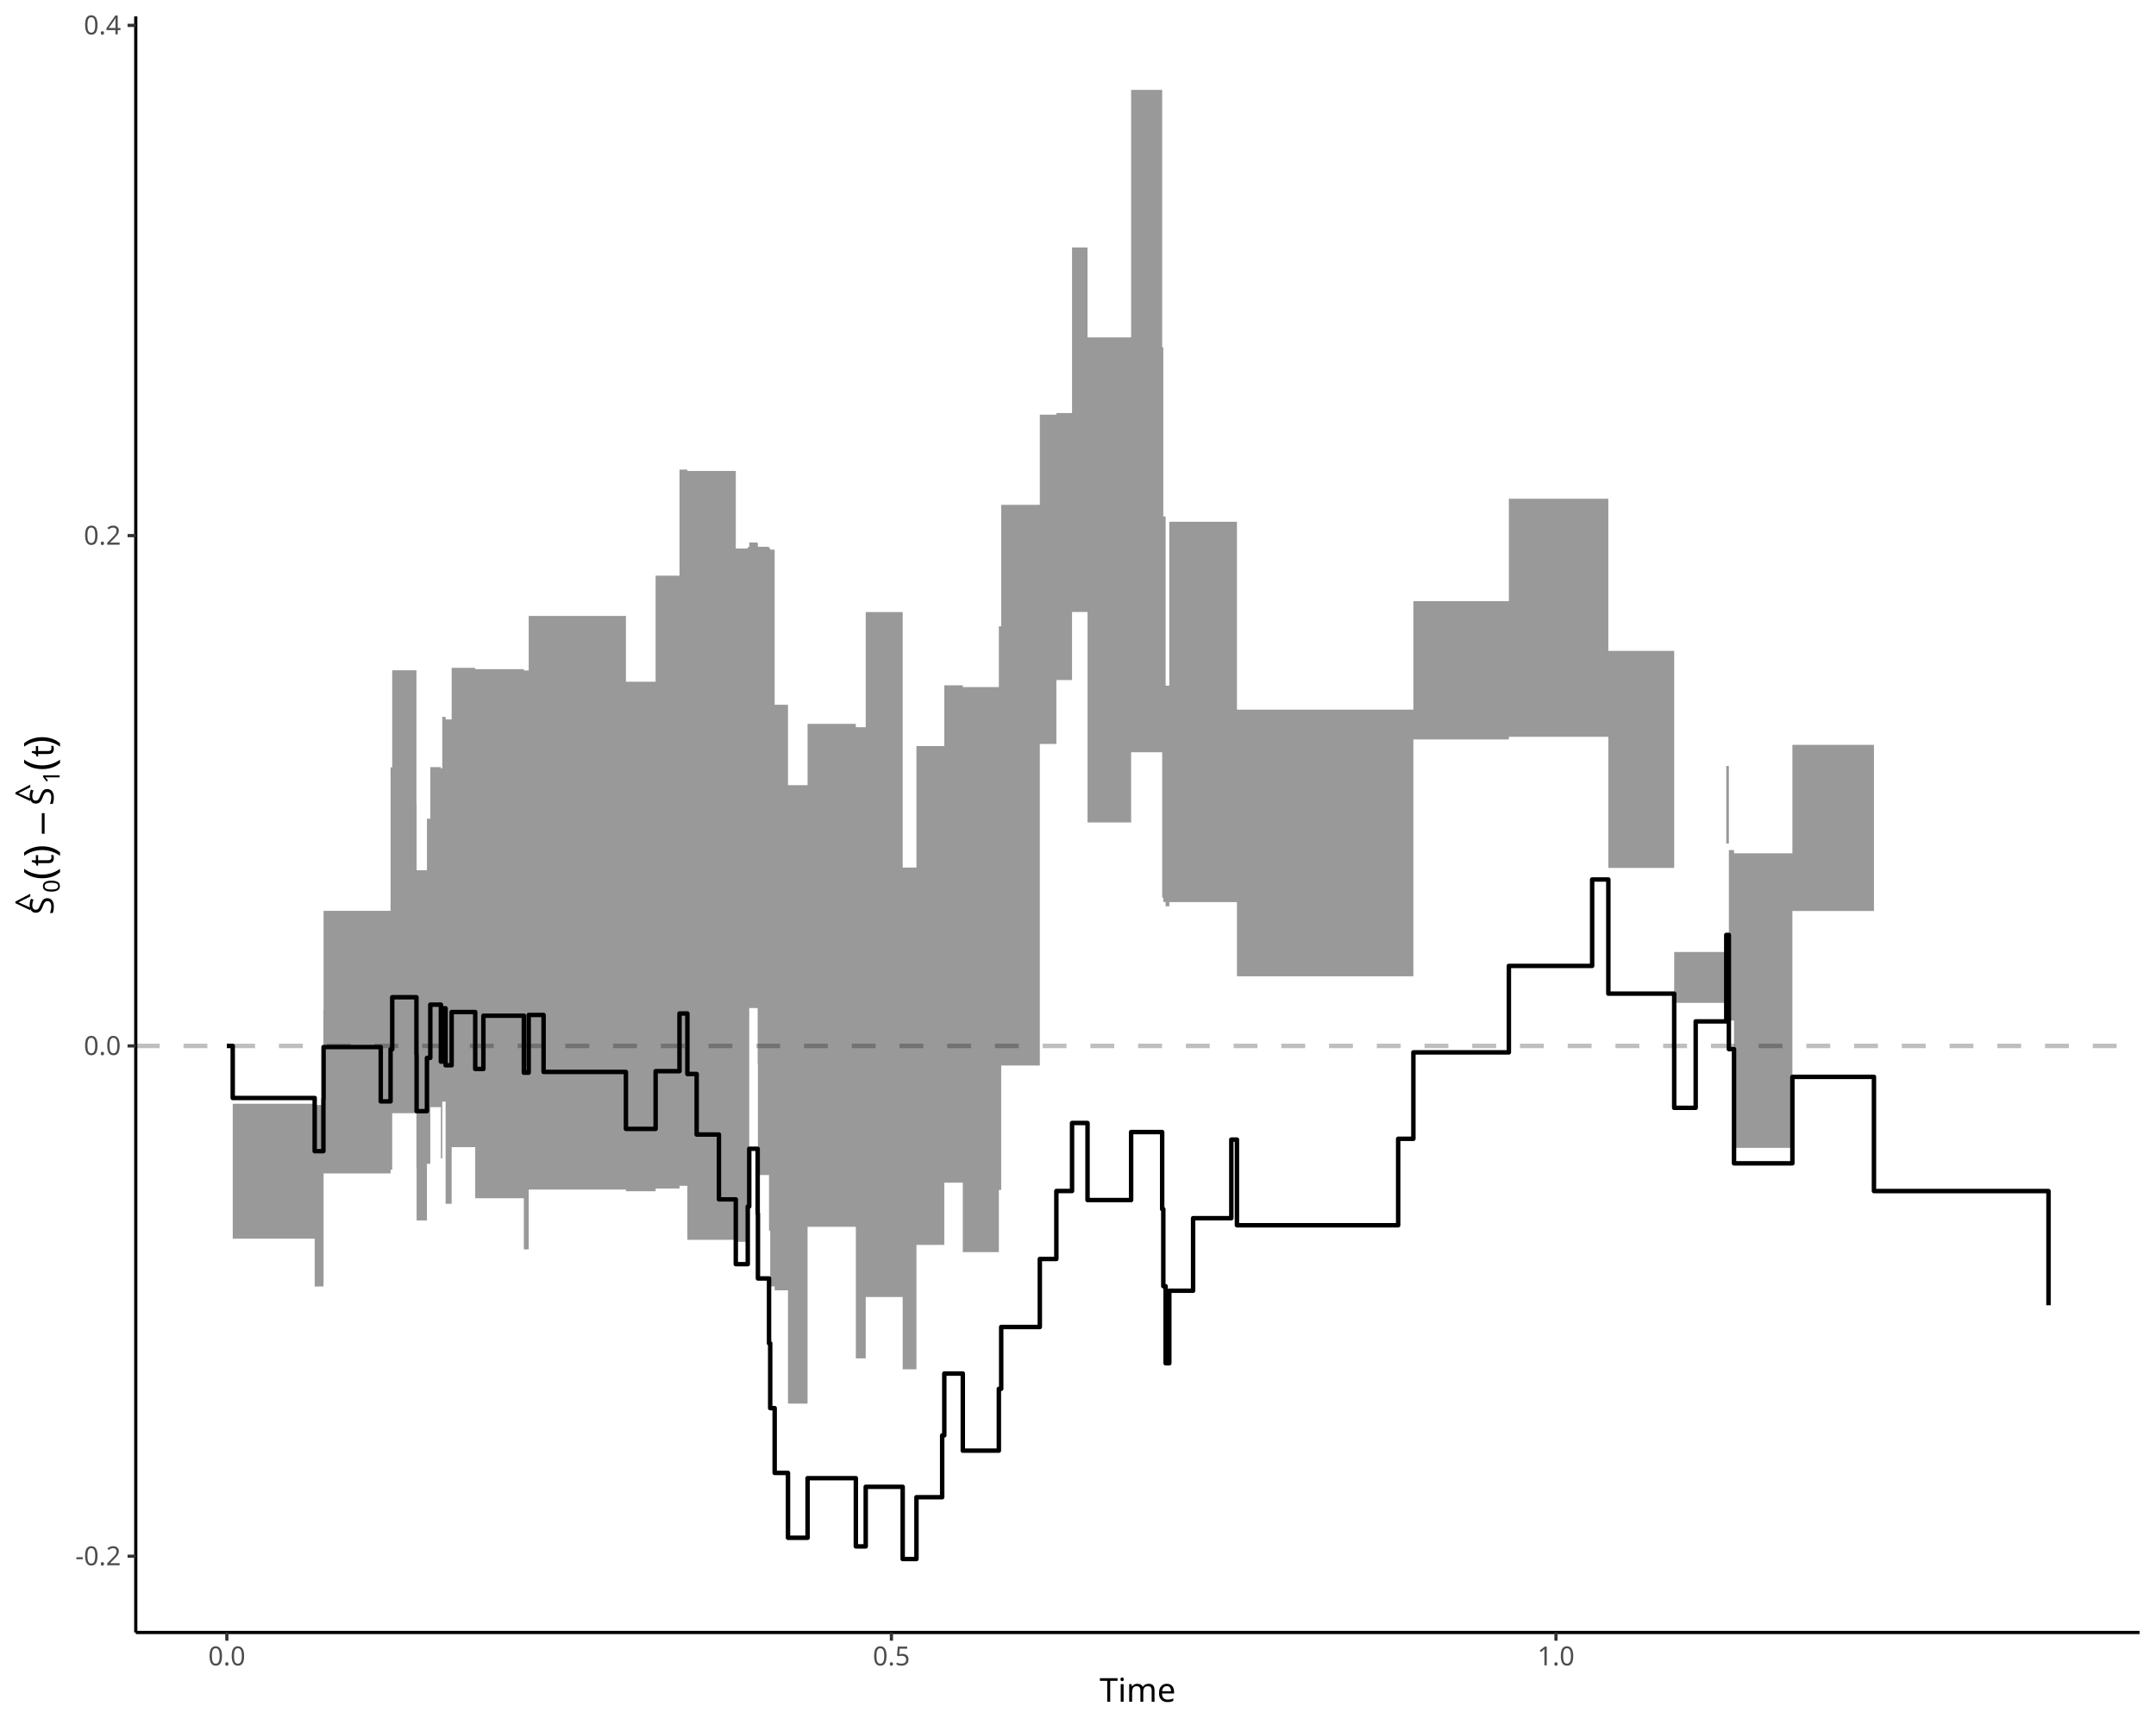
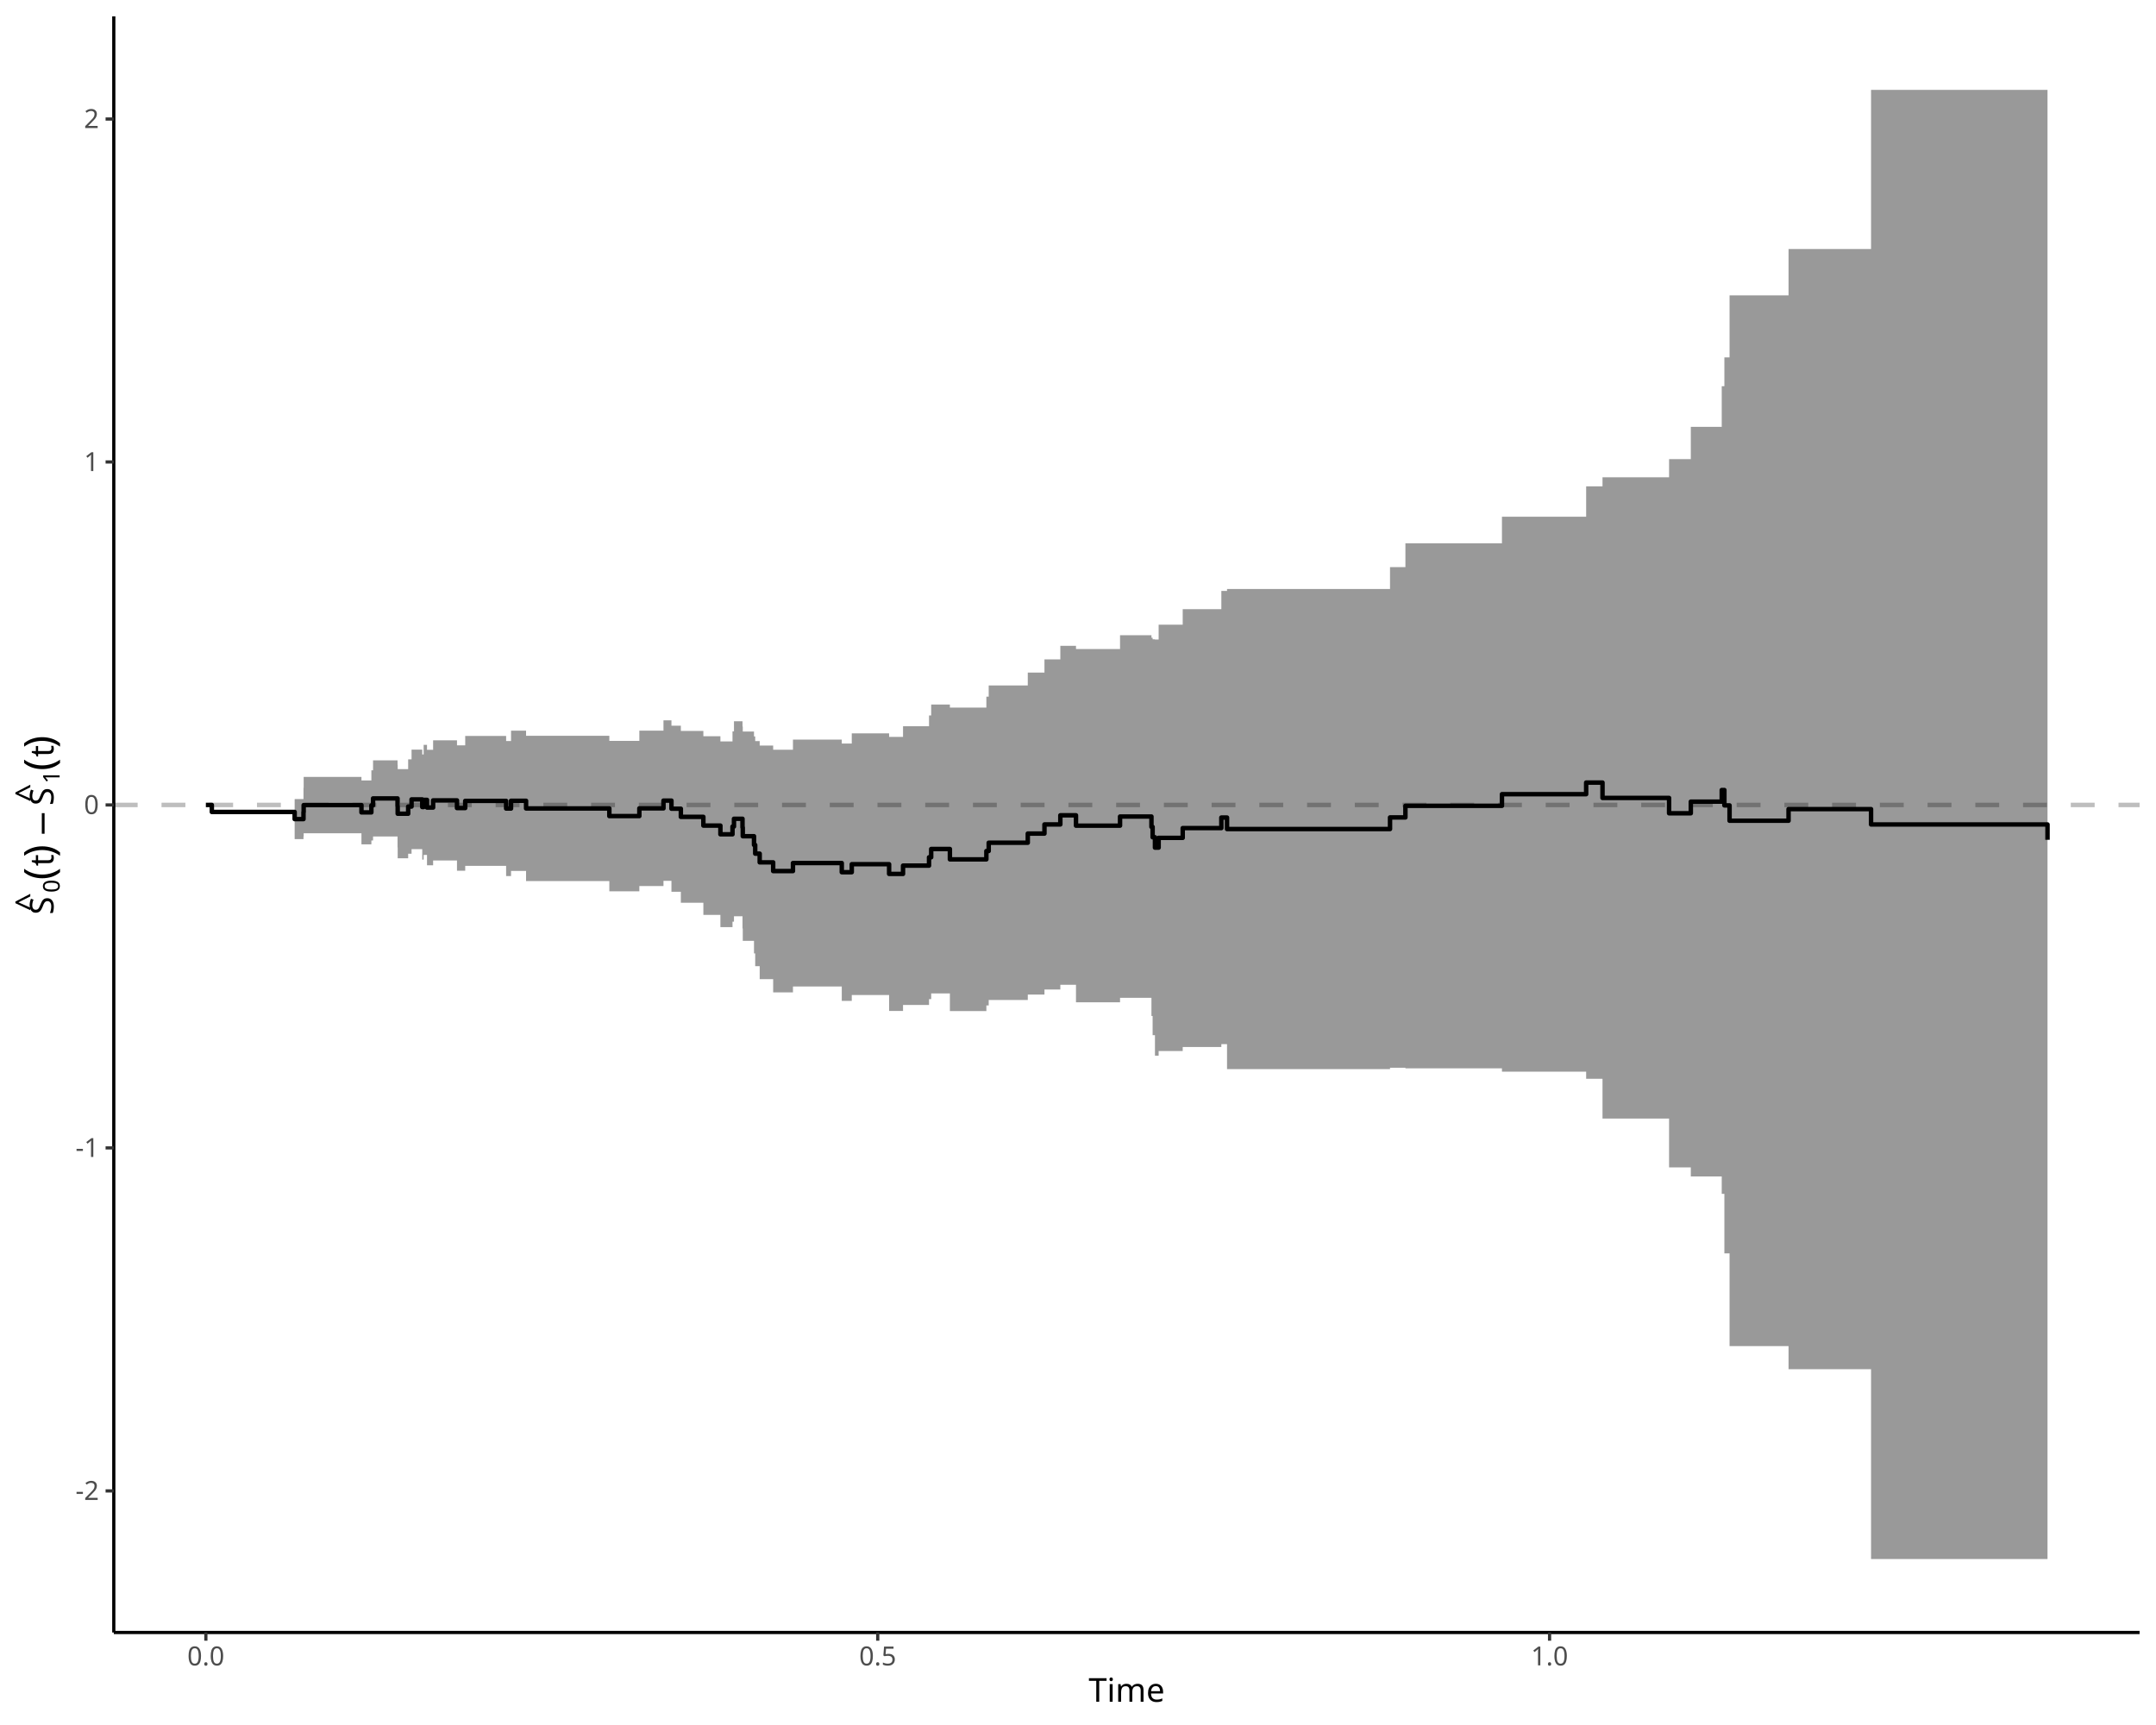
<svg xmlns="http://www.w3.org/2000/svg" class="svglite" data-engine-version="2.0" width="720.00pt" height="576.00pt" viewBox="0 0 720.00 576.00">
  <defs>
    <style type="text/css">
    .svglite line, .svglite polyline, .svglite polygon, .svglite path, .svglite rect, .svglite circle {
      fill: none;
      stroke: #000000;
      stroke-linecap: round;
      stroke-linejoin: round;
      stroke-miterlimit: 10.00;
    }
  </style>
  </defs>
  <rect width="100%" height="100%" style="stroke: none; fill: #FFFFFF;" />
  <defs>
    <clipPath id="cpMC4wMHw3MjAuMDB8MC4wMHw1NzYuMDA=">
      <rect x="0.00" y="0.00" width="720.00" height="576.00" />
    </clipPath>
  </defs>
  <g clip-path="url(#cpMC4wMHw3MjAuMDB8MC4wMHw1NzYuMDA=)">
    <rect x="0.00" y="0.00" width="720.00" height="576.00" style="stroke-width: 1.07; stroke: #FFFFFF; fill: #FFFFFF;" />
  </g>
  <defs>
-     <clipPath id="cpNDUuMzR8NzE0LjUyfDUuNDh8NTQ1LjEx">
-       <rect x="45.34" y="5.48" width="669.18" height="539.63" />
+     <clipPath id="cpMzguMDB8NzE0LjUyfDUuNDh8NTQ1LjEx">
+       <rect x="38.00" y="5.48" width="676.52" height="539.63" />
    </clipPath>
  </defs>
-   <g clip-path="url(#cpNDUuMzR8NzE0LjUyfDUuNDh8NTQ1LjEx)">
-     <rect x="45.34" y="5.48" width="669.18" height="539.63" style="stroke-width: 1.07; stroke: none; fill: #FFFFFF;" />
-     <line x1="45.34" y1="349.25" x2="714.52" y2="349.25" style="stroke-width: 1.49; stroke: #BEBEBE; stroke-dasharray: 7.97,7.97; stroke-linecap: butt;" />
-     <polygon points="75.76,349.25 77.72,349.25 77.72,368.56 105.09,368.56 105.09,368.97 108.00,368.97 108.00,337.02 108.06,337.02 108.06,304.14 127.15,304.14 127.15,304.14 130.43,304.14 130.43,256.22 130.98,256.22 130.98,223.81 139.07,223.81 139.07,268.19 139.13,268.19 139.13,290.60 142.58,290.60 142.58,273.37 143.70,273.37 143.70,256.15 147.23,256.15 147.23,256.58 147.70,256.58 147.70,239.36 148.81,239.36 148.81,240.23 150.83,240.23 150.83,223.00 158.70,223.00 158.70,223.44 161.43,223.44 161.43,223.44 174.94,223.44 174.94,223.88 176.56,223.88 176.56,205.67 181.53,205.67 181.53,205.67 209.03,205.67 209.03,227.64 218.95,227.64 218.95,192.22 226.92,192.22 226.92,156.80 229.55,156.80 229.55,157.26 232.65,157.26 232.65,157.26 240.09,157.26 240.09,157.26 245.72,157.26 245.72,183.15 249.72,183.15 249.72,182.65 250.21,182.65 250.21,181.15 253.02,181.15 253.02,181.63 253.11,181.63 253.11,182.58 256.82,182.58 256.82,183.06 257.21,183.06 257.21,183.54 258.70,183.54 258.70,235.33 263.15,235.33 263.15,262.18 269.69,262.18 269.69,241.70 285.81,241.70 285.81,242.83 289.11,242.83 289.11,204.38 301.45,204.38 301.45,289.69 306.05,289.69 306.05,249.12 314.64,249.12 314.64,249.12 315.35,249.12 315.35,228.83 321.53,228.83 321.53,229.43 333.57,229.43 333.57,209.14 334.35,209.14 334.35,168.57 347.25,168.57 347.25,138.46 352.77,138.46 352.77,137.92 358.01,137.92 358.01,82.63 363.18,82.63 363.18,112.66 377.74,112.66 377.74,30.01 388.11,30.01 388.11,115.95 388.49,115.95 388.49,172.45 389.26,172.45 389.26,228.95 390.49,228.95 390.49,174.22 398.44,174.22 398.44,174.22 411.20,174.22 411.20,174.22 413.08,174.22 413.08,236.96 466.92,236.96 466.92,236.96 472.00,236.96 472.00,200.74 503.89,200.74 503.89,166.53 531.70,166.53 531.70,166.53 537.11,166.53 537.11,217.34 559.10,217.34 559.10,317.88 566.28,317.88 566.28,317.88 576.49,317.88 576.49,255.77 577.36,255.77 577.36,283.84 579.08,283.84 579.08,284.93 598.57,284.93 598.57,248.71 625.81,248.71 625.81,304.19 598.57,304.19 598.57,383.29 579.08,383.29 579.08,340.78 577.36,340.78 577.36,281.66 576.49,281.66 576.49,334.87 566.28,334.87 566.28,334.87 559.10,334.87 559.10,289.81 537.11,289.81 537.11,246.03 531.70,246.03 531.70,246.03 503.89,246.03 503.89,246.91 472.00,246.91 472.00,326.00 466.92,326.00 466.92,326.00 413.08,326.00 413.08,301.23 411.20,301.23 411.20,301.23 398.44,301.23 398.44,301.23 390.49,301.23 390.49,302.63 389.26,302.63 389.26,301.18 388.49,301.18 388.49,299.73 388.11,299.73 388.11,251.19 377.74,251.19 377.74,274.63 363.18,274.63 363.18,204.35 358.01,204.35 358.01,227.08 352.77,227.08 352.77,248.42 347.25,248.42 347.25,355.78 334.35,355.78 334.35,397.33 333.57,397.33 333.57,418.10 321.53,418.10 321.53,394.91 315.35,394.91 315.35,415.69 314.64,415.69 314.64,415.69 306.05,415.69 306.05,457.23 301.45,457.23 301.45,433.09 289.11,433.09 289.11,453.58 285.81,453.58 285.81,409.65 269.69,409.65 269.69,468.69 263.15,468.69 263.15,430.85 258.70,430.85 258.70,429.52 257.21,429.52 257.21,410.94 256.82,410.94 256.82,392.35 253.11,392.35 253.11,355.18 253.02,355.18 253.02,336.60 250.21,336.60 250.21,395.14 249.72,395.14 249.72,414.66 245.72,414.66 245.72,413.99 240.09,413.99 240.09,413.99 232.65,413.99 232.65,413.99 229.55,413.99 229.55,395.95 226.92,395.95 226.92,396.86 218.95,396.86 218.95,397.77 209.03,397.77 209.03,397.21 181.53,397.21 181.53,397.21 176.56,397.21 176.56,417.18 174.94,417.18 174.94,400.11 161.43,400.11 161.43,400.11 158.70,400.11 158.70,383.05 150.83,383.05 150.83,401.97 148.81,401.97 148.81,367.84 147.70,367.84 147.70,386.76 147.23,386.76 147.23,369.69 143.70,369.69 143.70,388.61 142.58,388.61 142.58,407.53 139.13,407.53 139.13,389.90 139.07,389.90 139.07,371.71 130.98,371.71 130.98,390.59 130.43,390.59 130.43,391.82 127.15,391.82 127.15,391.82 108.06,391.82 108.06,428.75 108.00,428.75 108.00,429.57 105.09,429.57 105.09,413.60 77.72,413.60 77.72,349.25 75.76,349.25 " style="stroke-width: 0.00; stroke: none; fill: #000000; fill-opacity: 0.40;" />
-     <polyline points="75.76,349.25 77.72,349.25 77.72,368.56 105.09,368.56 105.09,368.97 108.00,368.97 108.00,337.02 108.06,337.02 108.06,304.14 127.15,304.14 127.15,304.14 130.43,304.14 130.43,256.22 130.98,256.22 130.98,223.81 139.07,223.81 139.07,268.19 139.13,268.19 139.13,290.60 142.58,290.60 142.58,273.37 143.70,273.37 143.70,256.15 147.23,256.15 147.23,256.58 147.70,256.58 147.70,239.36 148.81,239.36 148.81,240.23 150.83,240.23 150.83,223.00 158.70,223.00 158.70,223.44 161.43,223.44 161.43,223.44 174.94,223.44 174.94,223.88 176.56,223.88 176.56,205.67 181.53,205.67 181.53,205.67 209.03,205.67 209.03,227.64 218.95,227.64 218.95,192.22 226.92,192.22 226.92,156.80 229.55,156.80 229.55,157.26 232.65,157.26 232.65,157.26 240.09,157.26 240.09,157.26 245.72,157.26 245.72,183.15 249.72,183.15 249.72,182.65 250.21,182.65 250.21,181.15 253.02,181.15 253.02,181.63 253.11,181.63 253.11,182.58 256.82,182.58 256.82,183.06 257.21,183.06 257.21,183.54 258.70,183.54 258.70,235.33 263.15,235.33 263.15,262.18 269.69,262.18 269.69,241.70 285.81,241.70 285.81,242.83 289.11,242.83 289.11,204.38 301.45,204.38 301.45,289.69 306.05,289.69 306.05,249.12 314.64,249.12 314.64,249.12 315.35,249.12 315.35,228.83 321.53,228.83 321.53,229.43 333.57,229.43 333.57,209.14 334.35,209.14 334.35,168.57 347.25,168.57 347.25,138.46 352.77,138.46 352.77,137.92 358.01,137.92 358.01,82.63 363.18,82.63 363.18,112.66 377.74,112.66 377.74,30.01 388.11,30.01 388.11,115.95 388.49,115.95 388.49,172.45 389.26,172.45 389.26,228.95 390.49,228.95 390.49,174.22 398.44,174.22 398.44,174.22 411.20,174.22 411.20,174.22 413.08,174.22 413.08,236.96 466.92,236.96 466.92,236.96 472.00,236.96 472.00,200.74 503.89,200.74 503.89,166.53 531.70,166.53 531.70,166.53 537.11,166.53 537.11,217.34 559.10,217.34 559.10,317.88 566.28,317.88 566.28,317.88 576.49,317.88 576.49,255.77 577.36,255.77 577.36,283.84 579.08,283.84 579.08,284.93 598.57,284.93 598.57,248.71 625.81,248.71 " style="stroke-width: 1.07; stroke: none;" />
-     <polyline points="625.81,304.19 598.57,304.19 598.57,383.29 579.08,383.29 579.08,340.78 577.36,340.78 577.36,281.66 576.49,281.66 576.49,334.87 566.28,334.87 566.28,334.87 559.10,334.87 559.10,289.81 537.11,289.81 537.11,246.03 531.70,246.03 531.70,246.03 503.89,246.03 503.89,246.91 472.00,246.91 472.00,326.00 466.92,326.00 466.92,326.00 413.08,326.00 413.08,301.23 411.20,301.23 411.20,301.23 398.44,301.23 398.44,301.23 390.49,301.23 390.49,302.63 389.26,302.63 389.26,301.18 388.49,301.18 388.49,299.73 388.11,299.73 388.11,251.19 377.74,251.19 377.74,274.63 363.18,274.63 363.18,204.35 358.01,204.35 358.01,227.08 352.77,227.08 352.77,248.42 347.25,248.42 347.25,355.78 334.35,355.78 334.35,397.33 333.57,397.33 333.57,418.10 321.53,418.10 321.53,394.91 315.35,394.91 315.35,415.69 314.64,415.69 314.64,415.69 306.05,415.69 306.05,457.23 301.45,457.23 301.45,433.09 289.11,433.09 289.11,453.58 285.81,453.58 285.81,409.65 269.69,409.65 269.69,468.69 263.15,468.69 263.15,430.85 258.70,430.85 258.70,429.52 257.21,429.52 257.21,410.94 256.82,410.94 256.82,392.35 253.11,392.35 253.11,355.18 253.02,355.18 253.02,336.60 250.21,336.60 250.21,395.14 249.72,395.14 249.72,414.66 245.72,414.66 245.72,413.99 240.09,413.99 240.09,413.99 232.65,413.99 232.65,413.99 229.55,413.99 229.55,395.95 226.92,395.95 226.92,396.86 218.95,396.86 218.95,397.77 209.03,397.77 209.03,397.21 181.53,397.21 181.53,397.21 176.56,397.21 176.56,417.18 174.94,417.18 174.94,400.11 161.43,400.11 161.43,400.11 158.70,400.11 158.70,383.05 150.83,383.05 150.83,401.97 148.81,401.97 148.81,367.84 147.70,367.84 147.70,386.76 147.23,386.76 147.23,369.69 143.70,369.69 143.70,388.61 142.58,388.61 142.58,407.53 139.13,407.53 139.13,389.90 139.07,389.90 139.07,371.71 130.98,371.71 130.98,390.59 130.43,390.59 130.43,391.82 127.15,391.82 127.15,391.82 108.06,391.82 108.06,428.75 108.00,428.75 108.00,429.57 105.09,429.57 105.09,413.60 77.72,413.60 77.72,349.25 75.76,349.25 " style="stroke-width: 1.07; stroke: none;" />
-     <polyline points="75.76,349.25 77.72,349.25 77.72,366.63 105.09,366.63 105.09,384.39 108.00,384.39 108.00,367.00 108.06,367.00 108.06,349.62 127.15,349.62 127.15,367.77 130.43,367.77 130.43,350.38 130.98,350.38 130.98,332.99 139.07,332.99 139.07,352.01 139.13,352.01 139.13,371.03 142.58,371.03 142.58,353.24 143.70,353.24 143.70,335.46 147.23,335.46 147.23,354.48 147.70,354.48 147.70,336.69 148.81,336.69 148.81,355.71 150.83,355.71 150.83,337.93 158.70,337.93 158.70,356.94 161.43,356.94 161.43,339.16 174.94,339.16 174.94,358.18 176.56,358.18 176.56,338.91 181.53,338.91 181.53,357.93 209.03,357.93 209.03,376.95 218.95,376.95 218.95,357.68 226.92,357.68 226.92,338.42 229.55,338.42 229.55,358.62 232.65,358.62 232.65,378.83 240.09,378.83 240.09,400.48 245.72,400.48 245.72,422.12 249.72,422.12 249.72,402.86 250.21,402.86 250.21,383.59 253.02,383.59 253.02,405.24 253.11,405.24 253.11,426.89 256.82,426.89 256.82,448.54 257.21,448.54 257.21,470.19 258.70,470.19 258.70,491.83 263.15,491.83 263.15,513.48 269.69,513.48 269.69,493.58 285.81,493.58 285.81,516.36 289.11,516.36 289.11,496.46 301.45,496.46 301.45,520.58 306.05,520.58 306.05,499.94 314.64,499.94 314.64,479.30 315.35,479.30 315.35,458.65 321.53,458.65 321.53,484.39 333.57,484.39 333.57,463.75 334.35,463.75 334.35,443.10 347.25,443.10 347.25,420.39 352.77,420.39 352.77,397.69 358.01,397.69 358.01,374.98 363.18,374.98 363.18,400.71 377.74,400.71 377.74,378.01 388.11,378.01 388.11,403.74 388.49,403.74 388.49,429.48 389.26,429.48 389.26,455.21 390.49,455.21 390.49,430.99 398.44,430.99 398.44,406.77 411.20,406.77 411.20,380.53 413.08,380.53 413.08,409.13 466.92,409.13 466.92,380.26 472.00,380.26 472.00,351.40 503.89,351.40 503.89,322.53 531.70,322.53 531.70,293.67 537.11,293.67 537.11,331.79 559.10,331.79 559.10,369.92 566.28,369.92 566.28,341.06 576.49,341.06 576.49,312.19 577.36,312.19 577.36,350.32 579.08,350.32 579.08,388.45 598.57,388.45 598.57,359.58 625.81,359.58 625.81,397.71 684.10,397.71 684.10,435.84 " style="stroke-width: 1.49; stroke-linecap: butt;" />
+   <g clip-path="url(#cpMzguMDB8NzE0LjUyfDUuNDh8NTQ1LjEx)">
+     <rect x="38.00" y="5.48" width="676.52" height="539.63" style="stroke-width: 1.07; stroke: none; fill: #FFFFFF;" />
+     <line x1="38.00" y1="268.78" x2="714.52" y2="268.78" style="stroke-width: 1.49; stroke: #BEBEBE; stroke-dasharray: 7.97,7.97; stroke-linecap: butt;" />
+     <polygon points="98.40,266.82 101.35,266.82 101.35,263.04 101.41,263.04 101.41,259.42 120.71,259.42 120.71,260.60 124.02,260.60 124.02,257.22 124.58,257.22 124.58,253.89 132.76,253.89 132.76,255.34 132.81,255.34 132.81,256.82 136.31,256.82 136.31,253.56 137.44,253.56 137.44,250.31 141.01,250.31 141.01,251.92 141.48,251.92 141.48,248.72 142.60,248.72 142.60,250.37 144.64,250.37 144.64,247.20 152.61,247.20 152.61,248.88 155.36,248.88 155.36,245.74 169.02,245.74 169.02,247.44 170.66,247.44 170.66,243.98 175.68,243.98 175.68,245.69 203.49,245.69 203.49,247.39 213.51,247.39 213.51,243.97 221.57,243.97 221.57,240.53 224.23,240.53 224.23,242.32 227.37,242.32 227.37,244.07 234.89,244.07 234.89,245.84 240.58,245.84 240.58,247.57 244.62,247.57 244.62,244.22 245.11,244.22 245.11,240.84 247.96,240.84 247.96,242.59 248.05,242.59 248.05,244.27 251.80,244.27 251.80,245.90 252.20,245.90 252.20,247.46 253.70,247.46 253.70,248.95 258.20,248.95 258.20,250.35 264.81,250.35 264.81,246.96 281.11,246.96 281.11,248.28 284.45,248.28 284.45,244.88 296.92,244.88 296.92,246.06 301.57,246.06 301.57,242.50 310.25,242.50 310.25,238.90 310.97,238.90 310.97,235.25 317.22,235.25 317.22,236.28 329.40,236.28 329.40,232.62 330.18,232.62 330.18,228.88 343.23,228.88 343.23,224.58 348.80,224.58 348.80,220.18 354.10,220.18 354.10,215.65 359.33,215.65 359.33,216.72 374.04,216.72 374.04,212.11 384.53,212.11 384.53,212.96 384.92,212.96 384.92,213.47 385.70,213.47 385.70,213.55 386.93,213.55 386.93,208.59 394.97,208.59 394.97,203.41 407.87,203.41 407.87,197.32 409.77,197.32 409.77,196.67 464.20,196.67 464.20,189.37 469.34,189.37 469.34,181.41 501.58,181.41 501.58,172.54 529.70,172.54 529.70,162.40 535.16,162.40 535.16,159.37 557.39,159.37 557.39,153.31 564.65,153.31 564.65,142.53 574.98,142.53 574.98,128.96 575.86,128.96 575.86,119.33 577.59,119.33 577.59,98.62 597.29,98.62 597.29,83.15 624.84,83.15 624.84,30.01 683.77,30.01 683.77,5.48 683.77,545.11 683.77,520.58 624.84,520.58 624.84,457.19 597.29,457.19 597.29,449.48 577.59,449.48 577.59,418.52 575.86,418.52 575.86,398.64 574.98,398.64 574.98,392.83 564.65,392.83 564.65,389.81 557.39,389.81 557.39,373.50 535.16,373.50 535.16,360.22 529.70,360.22 529.70,357.84 501.58,357.84 501.58,356.73 469.34,356.73 469.34,356.53 464.20,356.53 464.20,356.99 409.77,356.99 409.77,348.65 407.87,348.65 407.87,349.61 394.97,349.61 394.97,350.95 386.93,350.95 386.93,352.50 385.70,352.50 385.70,345.66 384.92,345.66 384.92,339.25 384.53,339.25 384.53,333.18 374.04,333.18 374.04,334.68 359.33,334.68 359.33,328.83 354.10,328.83 354.10,330.41 348.80,330.41 348.80,332.10 343.23,332.10 343.23,333.91 330.18,333.91 330.18,335.73 329.40,335.73 329.40,337.61 317.22,337.61 317.22,331.72 310.97,331.72 310.97,333.62 310.25,333.62 310.25,335.57 301.57,335.57 301.57,337.57 296.92,337.57 296.92,332.25 284.45,332.25 284.45,334.21 281.11,334.21 281.11,329.40 264.81,329.40 264.81,331.37 258.20,331.37 258.20,326.95 253.70,326.95 253.70,322.62 252.20,322.62 252.20,318.36 251.80,318.36 251.80,314.16 248.05,314.16 248.05,310.03 247.96,310.03 247.96,305.95 245.11,305.95 245.11,307.75 244.62,307.75 244.62,309.58 240.58,309.58 240.58,305.49 234.89,305.49 234.89,301.44 227.37,301.44 227.37,297.77 224.23,297.77 224.23,294.12 221.57,294.12 221.57,295.86 213.51,295.86 213.51,297.62 203.49,297.62 203.49,294.20 175.68,294.20 175.68,290.81 170.66,290.81 170.66,292.53 169.02,292.53 169.02,289.12 155.36,289.12 155.36,290.75 152.61,290.75 152.61,287.32 144.64,287.32 144.64,288.93 142.60,288.93 142.60,285.47 141.48,285.47 141.48,287.04 141.01,287.04 141.01,283.54 137.44,283.54 137.44,285.07 136.31,285.07 136.31,286.59 132.81,286.59 132.81,282.97 132.76,282.97 132.76,279.31 124.58,279.31 124.58,280.65 124.02,280.65 124.02,281.94 120.71,281.94 120.71,278.24 101.41,278.24 101.41,279.30 101.35,279.30 101.35,280.19 98.40,280.19 " style="stroke-width: 0.00; stroke: none; fill: #000000; fill-opacity: 0.40;" />
+     <polyline points="98.40,266.82 101.35,266.82 101.35,263.04 101.41,263.04 101.41,259.42 120.71,259.42 120.71,260.60 124.02,260.60 124.02,257.22 124.58,257.22 124.58,253.89 132.76,253.89 132.76,255.34 132.81,255.34 132.81,256.82 136.31,256.82 136.31,253.56 137.44,253.56 137.44,250.31 141.01,250.31 141.01,251.92 141.48,251.92 141.48,248.72 142.60,248.72 142.60,250.37 144.64,250.37 144.64,247.20 152.61,247.20 152.61,248.88 155.36,248.88 155.36,245.74 169.02,245.74 169.02,247.44 170.66,247.44 170.66,243.98 175.68,243.98 175.68,245.69 203.49,245.69 203.49,247.39 213.51,247.39 213.51,243.97 221.57,243.97 221.57,240.53 224.23,240.53 224.23,242.32 227.37,242.32 227.37,244.07 234.89,244.07 234.89,245.84 240.58,245.84 240.58,247.57 244.62,247.57 244.62,244.22 245.11,244.22 245.11,240.84 247.96,240.84 247.96,242.59 248.05,242.59 248.05,244.27 251.80,244.27 251.80,245.90 252.20,245.90 252.20,247.46 253.70,247.46 253.70,248.95 258.20,248.95 258.20,250.35 264.81,250.35 264.81,246.96 281.11,246.96 281.11,248.28 284.45,248.28 284.45,244.88 296.92,244.88 296.92,246.06 301.57,246.06 301.57,242.50 310.25,242.50 310.25,238.90 310.97,238.90 310.97,235.25 317.22,235.25 317.22,236.28 329.40,236.28 329.40,232.62 330.18,232.62 330.18,228.88 343.23,228.88 343.23,224.58 348.80,224.58 348.80,220.18 354.10,220.18 354.10,215.65 359.33,215.65 359.33,216.72 374.04,216.72 374.04,212.11 384.53,212.11 384.53,212.96 384.92,212.96 384.92,213.47 385.70,213.47 385.70,213.55 386.93,213.55 386.93,208.59 394.97,208.59 394.97,203.41 407.87,203.41 407.87,197.32 409.77,197.32 409.77,196.67 464.20,196.67 464.20,189.37 469.34,189.37 469.34,181.41 501.58,181.41 501.58,172.54 529.70,172.54 529.70,162.40 535.16,162.40 535.16,159.37 557.39,159.37 557.39,153.31 564.65,153.31 564.65,142.53 574.98,142.53 574.98,128.96 575.86,128.96 575.86,119.33 577.59,119.33 577.59,98.62 597.29,98.62 597.29,83.15 624.84,83.15 624.84,30.01 683.77,30.01 683.77,5.48 " style="stroke-width: 1.07; stroke: none;" />
+     <polyline points="683.77,545.11 683.77,520.58 624.84,520.58 624.84,457.19 597.29,457.19 597.29,449.48 577.59,449.48 577.59,418.52 575.86,418.52 575.86,398.64 574.98,398.64 574.98,392.83 564.65,392.83 564.65,389.81 557.39,389.81 557.39,373.50 535.16,373.50 535.16,360.22 529.70,360.22 529.70,357.84 501.58,357.84 501.58,356.73 469.34,356.73 469.34,356.53 464.20,356.53 464.20,356.99 409.77,356.99 409.77,348.65 407.87,348.65 407.87,349.61 394.97,349.61 394.97,350.95 386.93,350.95 386.93,352.50 385.70,352.50 385.70,345.66 384.92,345.66 384.92,339.25 384.53,339.25 384.53,333.18 374.04,333.18 374.04,334.68 359.33,334.68 359.33,328.83 354.10,328.83 354.10,330.41 348.80,330.41 348.80,332.10 343.23,332.10 343.23,333.91 330.18,333.91 330.18,335.73 329.40,335.73 329.40,337.61 317.22,337.61 317.22,331.72 310.97,331.72 310.97,333.62 310.25,333.62 310.25,335.57 301.57,335.57 301.57,337.57 296.92,337.57 296.92,332.25 284.45,332.25 284.45,334.21 281.11,334.21 281.11,329.40 264.81,329.40 264.81,331.37 258.20,331.37 258.20,326.95 253.70,326.95 253.70,322.62 252.20,322.62 252.20,318.36 251.80,318.36 251.80,314.16 248.05,314.16 248.05,310.03 247.96,310.03 247.96,305.95 245.11,305.95 245.11,307.75 244.62,307.75 244.62,309.58 240.58,309.58 240.58,305.49 234.89,305.49 234.89,301.44 227.37,301.44 227.37,297.77 224.23,297.77 224.23,294.12 221.57,294.12 221.57,295.86 213.51,295.86 213.51,297.62 203.49,297.62 203.49,294.20 175.68,294.20 175.68,290.81 170.66,290.81 170.66,292.53 169.02,292.53 169.02,289.12 155.36,289.12 155.36,290.75 152.61,290.75 152.61,287.32 144.64,287.32 144.64,288.93 142.60,288.93 142.60,285.47 141.48,285.47 141.48,287.04 141.01,287.04 141.01,283.54 137.44,283.54 137.44,285.07 136.31,285.07 136.31,286.59 132.81,286.59 132.81,282.97 132.76,282.97 132.76,279.31 124.58,279.31 124.58,280.65 124.02,280.65 124.02,281.94 120.71,281.94 120.71,278.24 101.41,278.24 101.41,279.30 101.35,279.30 101.35,280.19 98.40,280.19 " style="stroke-width: 1.07; stroke: none;" />
+     <polyline points="68.75,268.78 70.74,268.78 70.74,271.12 98.40,271.12 98.40,273.51 101.35,273.51 101.35,271.17 101.41,271.17 101.41,268.83 120.71,268.83 120.71,271.27 124.02,271.27 124.02,268.93 124.58,268.93 124.58,266.60 132.76,266.60 132.76,269.15 132.81,269.15 132.81,271.71 136.31,271.71 136.31,269.32 137.44,269.32 137.44,266.93 141.01,266.93 141.01,269.48 141.48,269.48 141.48,267.09 142.60,267.09 142.60,269.65 144.64,269.65 144.64,267.26 152.61,267.26 152.61,269.82 155.36,269.82 155.36,267.43 169.02,267.43 169.02,269.98 170.66,269.98 170.66,267.39 175.68,267.39 175.68,269.95 203.49,269.95 203.49,272.50 213.51,272.50 213.51,269.92 221.57,269.92 221.57,267.33 224.23,267.33 224.23,270.04 227.37,270.04 227.37,272.76 234.89,272.76 234.89,275.67 240.58,275.67 240.58,278.58 244.62,278.58 244.62,275.99 245.11,275.99 245.11,273.40 247.96,273.40 247.96,276.31 248.05,276.31 248.05,279.22 251.80,279.22 251.80,282.13 252.20,282.13 252.20,285.04 253.70,285.04 253.70,287.95 258.20,287.95 258.20,290.86 264.81,290.86 264.81,288.18 281.11,288.18 281.11,291.24 284.45,291.24 284.45,288.57 296.92,288.57 296.92,291.81 301.57,291.81 301.57,289.04 310.25,289.04 310.25,286.26 310.97,286.26 310.97,283.49 317.22,283.49 317.22,286.95 329.40,286.95 329.40,284.17 330.18,284.17 330.18,281.40 343.23,281.40 343.23,278.34 348.80,278.34 348.80,275.29 354.10,275.29 354.10,272.24 359.33,272.24 359.33,275.70 374.04,275.70 374.04,272.65 384.53,272.65 384.53,276.11 384.92,276.11 384.92,279.57 385.70,279.57 385.70,283.03 386.93,283.03 386.93,279.77 394.97,279.77 394.97,276.51 407.87,276.51 407.87,272.99 409.77,272.99 409.77,276.83 464.20,276.83 464.20,272.95 469.34,272.95 469.34,269.07 501.58,269.07 501.58,265.19 529.70,265.19 529.70,261.31 535.16,261.31 535.16,266.44 557.39,266.44 557.39,271.56 564.65,271.56 564.65,267.68 574.98,267.68 574.98,263.80 575.86,263.80 575.86,268.93 577.59,268.93 577.59,274.05 597.29,274.05 597.29,270.17 624.84,270.17 624.84,275.30 683.77,275.30 683.77,280.42 " style="stroke-width: 1.49; stroke-linecap: butt;" />
  </g>
  <g clip-path="url(#cpMC4wMHw3MjAuMDB8MC4wMHw1NzYuMDA=)">
-     <polyline points="45.34,545.11 45.34,5.48 " style="stroke-width: 1.07; stroke-linecap: butt;" />
-     <text x="40.41" y="522.67" text-anchor="end" style="font-size: 8.80px; fill: #4D4D4D; font-family: sans;" textLength="15.16px" lengthAdjust="spacingAndGlyphs">-0.2</text>
-     <text x="40.41" y="352.27" text-anchor="end" style="font-size: 8.80px; fill: #4D4D4D; font-family: sans;" textLength="12.23px" lengthAdjust="spacingAndGlyphs">0.0</text>
-     <text x="40.41" y="181.88" text-anchor="end" style="font-size: 8.80px; fill: #4D4D4D; font-family: sans;" textLength="12.23px" lengthAdjust="spacingAndGlyphs">0.2</text>
-     <text x="40.41" y="11.48" text-anchor="end" style="font-size: 8.80px; fill: #4D4D4D; font-family: sans;" textLength="12.23px" lengthAdjust="spacingAndGlyphs">0.4</text>
-     <polyline points="42.60,519.64 45.34,519.64 " style="stroke-width: 1.07; stroke: #333333; stroke-linecap: butt;" />
-     <polyline points="42.60,349.25 45.34,349.25 " style="stroke-width: 1.07; stroke: #333333; stroke-linecap: butt;" />
-     <polyline points="42.60,178.85 45.34,178.85 " style="stroke-width: 1.07; stroke: #333333; stroke-linecap: butt;" />
-     <polyline points="42.60,8.46 45.34,8.46 " style="stroke-width: 1.07; stroke: #333333; stroke-linecap: butt;" />
-     <polyline points="45.34,545.11 714.52,545.11 " style="stroke-width: 1.07; stroke-linecap: butt;" />
-     <polyline points="75.76,547.85 75.76,545.11 " style="stroke-width: 1.07; stroke: #333333; stroke-linecap: butt;" />
-     <polyline points="297.69,547.85 297.69,545.11 " style="stroke-width: 1.07; stroke: #333333; stroke-linecap: butt;" />
-     <polyline points="519.62,547.85 519.62,545.11 " style="stroke-width: 1.07; stroke: #333333; stroke-linecap: butt;" />
-     <text x="75.76" y="556.10" text-anchor="middle" style="font-size: 8.80px; fill: #4D4D4D; font-family: sans;" textLength="12.23px" lengthAdjust="spacingAndGlyphs">0.0</text>
-     <text x="297.69" y="556.10" text-anchor="middle" style="font-size: 8.80px; fill: #4D4D4D; font-family: sans;" textLength="12.23px" lengthAdjust="spacingAndGlyphs">0.5</text>
-     <text x="519.62" y="556.10" text-anchor="middle" style="font-size: 8.80px; fill: #4D4D4D; font-family: sans;" textLength="12.23px" lengthAdjust="spacingAndGlyphs">1.0</text>
-     <text x="379.93" y="568.24" text-anchor="middle" style="font-size: 11.00px; font-family: sans;" textLength="24.45px" lengthAdjust="spacingAndGlyphs">Time</text>
+     <polyline points="38.00,545.11 38.00,5.48 " style="stroke-width: 1.07; stroke-linecap: butt;" />
+     <text x="33.07" y="500.85" text-anchor="end" style="font-size: 8.80px; fill: #4D4D4D; font-family: sans;" textLength="7.82px" lengthAdjust="spacingAndGlyphs">-2</text>
+     <text x="33.07" y="386.33" text-anchor="end" style="font-size: 8.80px; fill: #4D4D4D; font-family: sans;" textLength="7.82px" lengthAdjust="spacingAndGlyphs">-1</text>
+     <text x="33.07" y="271.81" text-anchor="end" style="font-size: 8.80px; fill: #4D4D4D; font-family: sans;" textLength="4.89px" lengthAdjust="spacingAndGlyphs">0</text>
+     <text x="33.07" y="157.29" text-anchor="end" style="font-size: 8.80px; fill: #4D4D4D; font-family: sans;" textLength="4.89px" lengthAdjust="spacingAndGlyphs">1</text>
+     <text x="33.07" y="42.76" text-anchor="end" style="font-size: 8.80px; fill: #4D4D4D; font-family: sans;" textLength="4.89px" lengthAdjust="spacingAndGlyphs">2</text>
+     <polyline points="35.26,497.83 38.00,497.83 " style="stroke-width: 1.07; stroke: #333333; stroke-linecap: butt;" />
+     <polyline points="35.26,383.30 38.00,383.30 " style="stroke-width: 1.07; stroke: #333333; stroke-linecap: butt;" />
+     <polyline points="35.26,268.78 38.00,268.78 " style="stroke-width: 1.07; stroke: #333333; stroke-linecap: butt;" />
+     <polyline points="35.26,154.26 38.00,154.26 " style="stroke-width: 1.07; stroke: #333333; stroke-linecap: butt;" />
+     <polyline points="35.26,39.74 38.00,39.74 " style="stroke-width: 1.07; stroke: #333333; stroke-linecap: butt;" />
+     <polyline points="38.00,545.11 714.52,545.11 " style="stroke-width: 1.07; stroke-linecap: butt;" />
+     <polyline points="68.75,547.85 68.75,545.11 " style="stroke-width: 1.07; stroke: #333333; stroke-linecap: butt;" />
+     <polyline points="293.12,547.85 293.12,545.11 " style="stroke-width: 1.07; stroke: #333333; stroke-linecap: butt;" />
+     <polyline points="517.48,547.85 517.48,545.11 " style="stroke-width: 1.07; stroke: #333333; stroke-linecap: butt;" />
+     <text x="68.75" y="556.10" text-anchor="middle" style="font-size: 8.80px; fill: #4D4D4D; font-family: sans;" textLength="12.23px" lengthAdjust="spacingAndGlyphs">0.0</text>
+     <text x="293.12" y="556.10" text-anchor="middle" style="font-size: 8.80px; fill: #4D4D4D; font-family: sans;" textLength="12.23px" lengthAdjust="spacingAndGlyphs">0.5</text>
+     <text x="517.48" y="556.10" text-anchor="middle" style="font-size: 8.80px; fill: #4D4D4D; font-family: sans;" textLength="12.23px" lengthAdjust="spacingAndGlyphs">1.0</text>
+     <text x="376.26" y="568.24" text-anchor="middle" style="font-size: 11.00px; font-family: sans;" textLength="24.45px" lengthAdjust="spacingAndGlyphs">Time</text>
    <text transform="translate(17.87,305.43) rotate(-90)" style="font-size: 11.00px; font-family: sans;" textLength="7.34px" lengthAdjust="spacingAndGlyphs">S</text>
    <text transform="translate(13.05,304.34) rotate(-90)" style="font-size: 11.00px; font-family: sans;" textLength="5.16px" lengthAdjust="spacingAndGlyphs">^</text>
    <text transform="translate(19.91,298.09) rotate(-90)" style="font-size: 7.70px; font-family: sans;" textLength="4.28px" lengthAdjust="spacingAndGlyphs">0</text>
    <text transform="translate(17.87,293.81) rotate(-90)" style="font-size: 13.75px; font-family: sans;" textLength="4.58px" lengthAdjust="spacingAndGlyphs">(</text>
    <text transform="translate(17.87,289.23) rotate(-90)" style="font-size: 11.00px; font-family: sans;" textLength="3.06px" lengthAdjust="spacingAndGlyphs">t</text>
    <text transform="translate(17.87,286.18) rotate(-90)" style="font-size: 13.75px; font-family: sans;" textLength="4.57px" lengthAdjust="spacingAndGlyphs">)</text>
    <text transform="translate(17.87,279.57) rotate(-90)" style="font-size: 11.00px; font-family: sans;" textLength="8.55px" lengthAdjust="spacingAndGlyphs">−</text>
    <text transform="translate(17.87,268.99) rotate(-90)" style="font-size: 11.00px; font-family: sans;" textLength="7.34px" lengthAdjust="spacingAndGlyphs">S</text>
    <text transform="translate(13.05,267.90) rotate(-90)" style="font-size: 11.00px; font-family: sans;" textLength="5.16px" lengthAdjust="spacingAndGlyphs">^</text>
    <text transform="translate(19.91,261.65) rotate(-90)" style="font-size: 7.70px; font-family: sans;" textLength="4.28px" lengthAdjust="spacingAndGlyphs">1</text>
    <text transform="translate(17.87,257.36) rotate(-90)" style="font-size: 13.75px; font-family: sans;" textLength="4.58px" lengthAdjust="spacingAndGlyphs">(</text>
    <text transform="translate(17.87,252.78) rotate(-90)" style="font-size: 11.00px; font-family: sans;" textLength="3.06px" lengthAdjust="spacingAndGlyphs">t</text>
    <text transform="translate(17.87,249.73) rotate(-90)" style="font-size: 13.75px; font-family: sans;" textLength="4.57px" lengthAdjust="spacingAndGlyphs">)</text>
  </g>
</svg>
